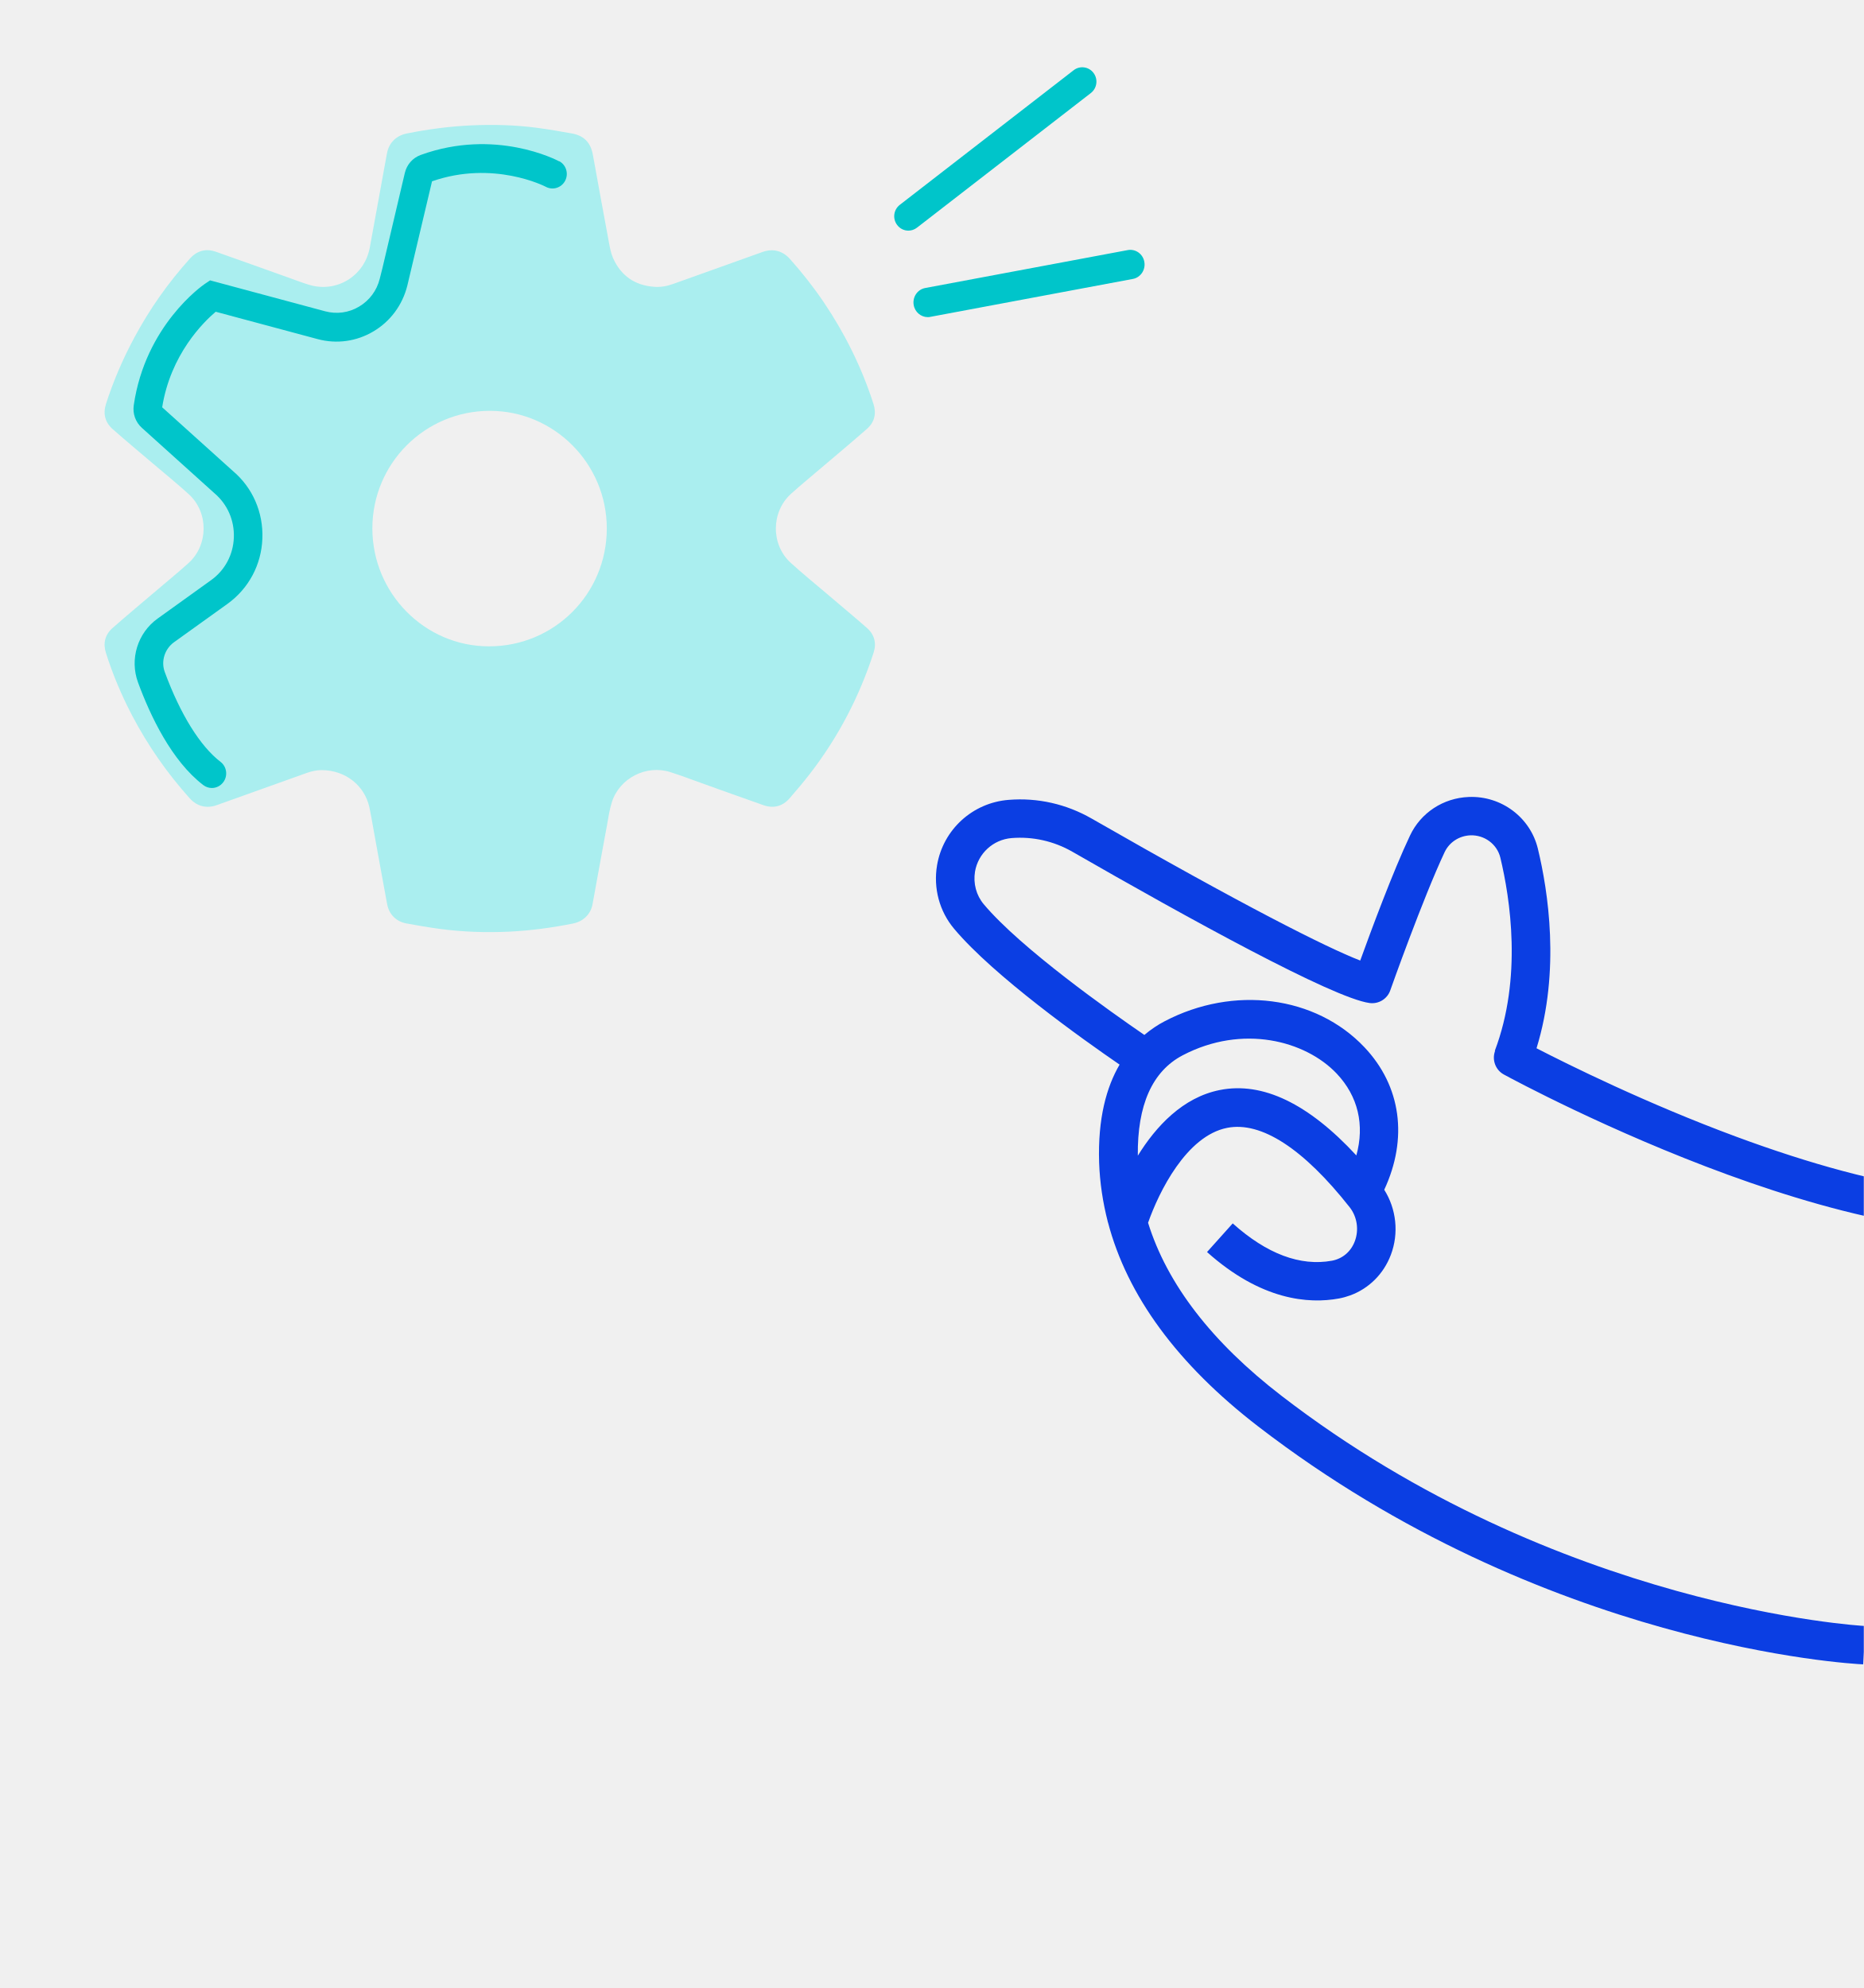
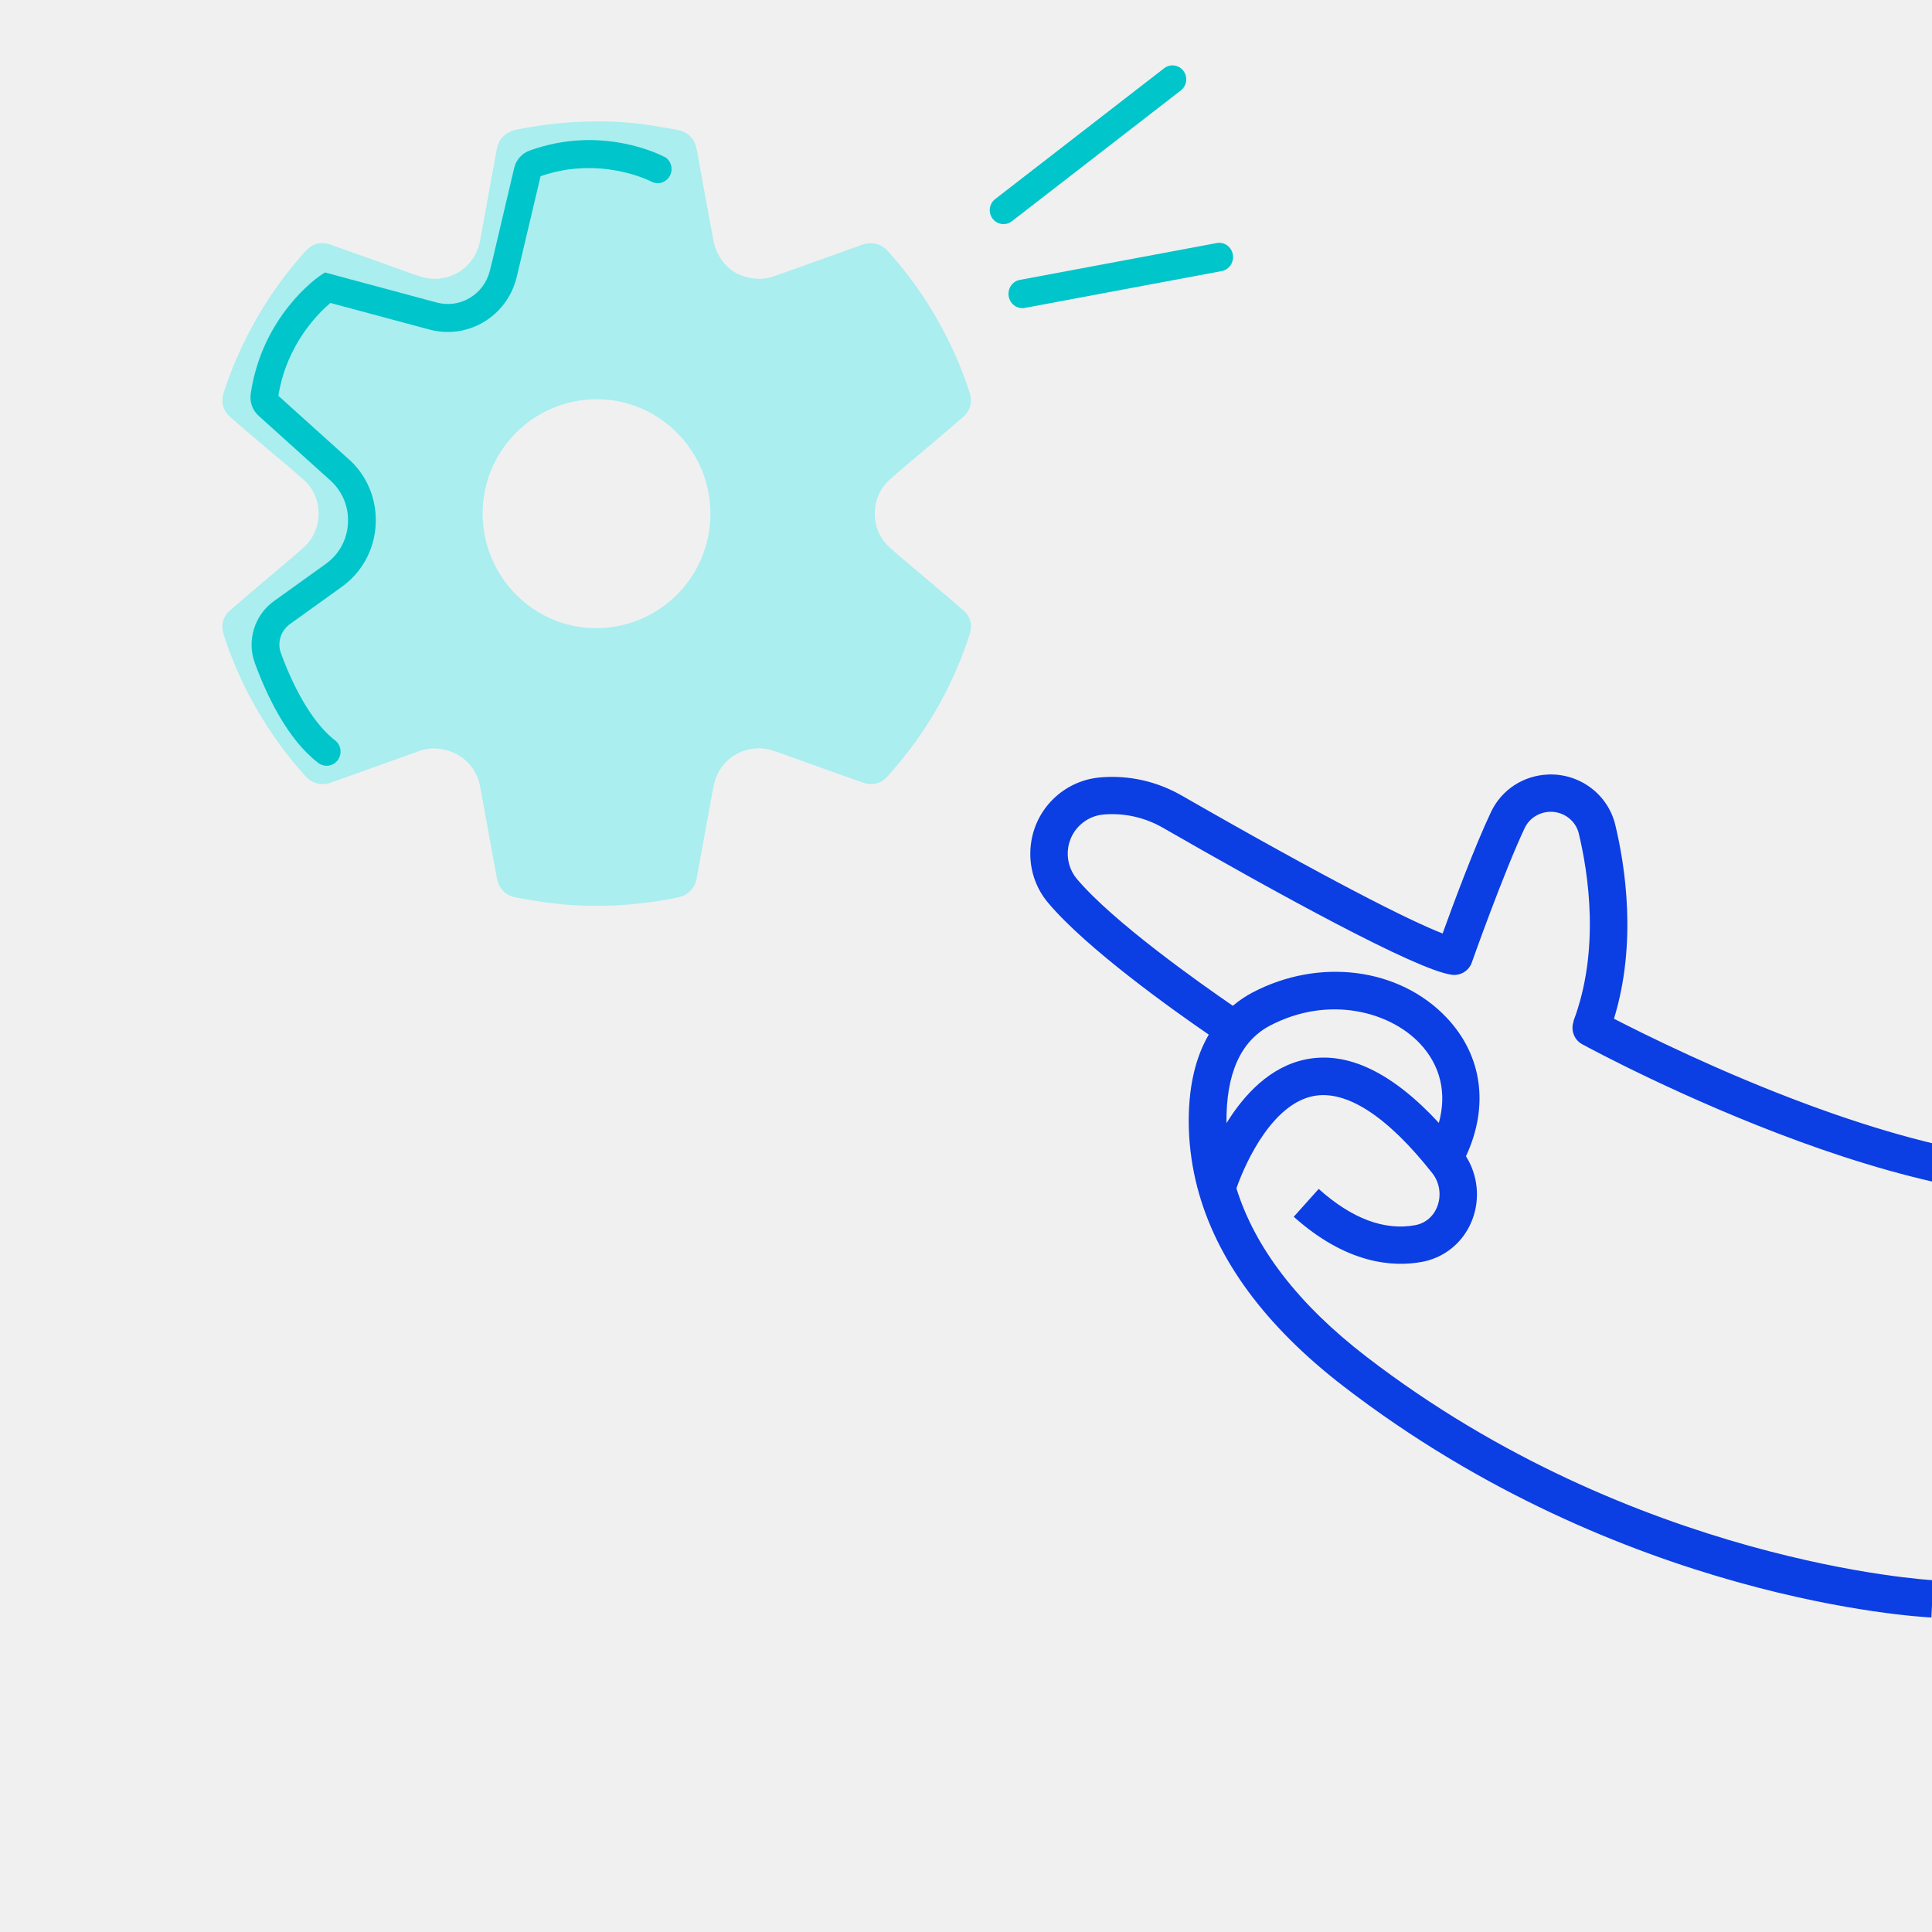
- <svg xmlns="http://www.w3.org/2000/svg" viewBox="0 0 60 64" fill="none">
-   <g clip-path="url(#clip0_8331_18520)">
-     <path d="M48.131 33.83C48.022 34.117 48.143 34.445 48.411 34.591C48.928 34.873 60.974 41.366 66.829 39.221C66.901 39.194 66.974 39.167 67.045 39.135L66.568 37.991C64.442 38.873 60.754 38.392 55.899 36.596C52.994 35.521 50.467 34.263 49.464 33.747C50.237 31.242 49.835 28.677 49.508 27.324C49.266 26.315 48.332 25.616 47.286 25.657C46.462 25.688 45.736 26.165 45.39 26.902C44.845 28.051 44.131 29.977 43.789 30.923C42.695 30.5 40.01 29.144 35.137 26.349C34.326 25.885 33.407 25.675 32.473 25.75C31.311 25.84 30.361 26.706 30.166 27.855C30.042 28.592 30.241 29.34 30.72 29.906C31.995 31.423 34.858 33.461 36.042 34.273C35.621 34.994 35.339 36.004 35.383 37.418C35.405 38.069 35.502 38.709 35.664 39.339C35.664 39.339 35.66 39.346 35.661 39.349L35.667 39.347C36.287 41.714 37.904 43.919 40.504 45.922C49.715 53.013 59.564 53.563 59.98 53.581L60.041 52.346C59.944 52.343 50.156 51.787 41.263 44.942C39.011 43.21 37.572 41.338 36.959 39.365C37.305 38.378 38.191 36.567 39.506 36.309C40.599 36.093 41.962 36.978 43.449 38.865C43.69 39.172 43.753 39.594 43.614 39.961C43.487 40.297 43.219 40.521 42.88 40.586C41.859 40.772 40.782 40.369 39.684 39.385L38.857 40.307C40.6 41.866 42.129 41.982 43.106 41.802C43.23 41.779 43.352 41.744 43.469 41.702C44.065 41.483 44.541 41.016 44.775 40.396C45.038 39.703 44.952 38.92 44.562 38.302C45.331 36.649 45.109 34.967 43.924 33.714C42.357 32.057 39.71 31.713 37.488 32.88C37.274 32.991 37.054 33.137 36.84 33.318C35.762 32.579 32.867 30.536 31.669 29.11C31.426 28.82 31.326 28.438 31.388 28.059C31.489 27.472 31.972 27.028 32.569 26.98C33.249 26.926 33.923 27.078 34.517 27.417C38.231 29.552 42.908 32.129 44.087 32.29C44.38 32.331 44.66 32.159 44.756 31.883C44.765 31.854 45.813 28.903 46.508 27.428C46.66 27.112 46.974 26.908 47.332 26.892C47.787 26.874 48.195 27.176 48.3 27.612C48.614 28.924 49.012 31.477 48.121 33.83L48.131 33.83ZM38.072 33.974C40.002 32.963 42.027 33.503 43.031 34.562C43.723 35.294 43.934 36.218 43.664 37.197C42.122 35.528 40.645 34.817 39.269 35.091C38.072 35.328 37.209 36.268 36.629 37.205C36.61 35.574 37.095 34.487 38.072 33.974Z" fill="#0B3EE3" />
-     <path d="M10.341 24.792C10.209 24.792 10.034 24.824 9.862 24.888C8.902 25.231 7.94 25.575 6.98 25.919C6.649 26.039 6.339 25.959 6.103 25.695C5.374 24.882 4.756 23.995 4.25 23.028C3.913 22.383 3.63 21.714 3.41 21.019C3.312 20.71 3.381 20.43 3.624 20.217C4.109 19.791 4.605 19.378 5.098 18.959C5.422 18.682 5.753 18.413 6.068 18.128C6.712 17.547 6.72 16.495 6.076 15.909C5.7 15.568 5.305 15.245 4.918 14.918C4.486 14.55 4.049 14.187 3.624 13.812C3.381 13.596 3.312 13.316 3.412 13.004C3.648 12.269 3.953 11.56 4.319 10.878C4.815 9.951 5.416 9.098 6.119 8.32C6.347 8.067 6.633 7.993 6.951 8.105C7.725 8.376 8.496 8.656 9.27 8.931C9.493 9.01 9.713 9.096 9.938 9.165C10.826 9.442 11.73 8.893 11.903 7.977C12.051 7.183 12.191 6.389 12.337 5.595C12.377 5.371 12.417 5.15 12.459 4.929C12.525 4.59 12.759 4.366 13.095 4.297C13.785 4.159 14.476 4.068 15.179 4.036C15.881 4.004 16.581 4.023 17.276 4.113C17.657 4.164 18.036 4.228 18.415 4.297C18.805 4.369 19.014 4.593 19.086 4.982C19.256 5.925 19.428 6.866 19.603 7.806C19.635 7.977 19.666 8.15 19.735 8.307C19.992 8.883 20.443 9.192 21.071 9.234C21.281 9.248 21.482 9.21 21.678 9.138C22.638 8.795 23.595 8.451 24.554 8.11C24.886 7.993 25.193 8.073 25.429 8.336C26.224 9.224 26.887 10.201 27.415 11.27C27.693 11.832 27.929 12.41 28.12 13.007C28.218 13.316 28.151 13.596 27.907 13.809C27.42 14.235 26.924 14.651 26.431 15.069C26.108 15.346 25.776 15.616 25.461 15.901C24.82 16.482 24.814 17.534 25.453 18.117C25.829 18.459 26.224 18.781 26.611 19.109C27.043 19.479 27.483 19.841 27.91 20.217C28.151 20.43 28.223 20.707 28.122 21.014C27.664 22.428 26.985 23.729 26.078 24.904C25.866 25.178 25.644 25.442 25.416 25.703C25.191 25.959 24.904 26.033 24.586 25.924C23.916 25.692 23.25 25.447 22.582 25.21C22.248 25.09 21.92 24.965 21.583 24.858C20.809 24.608 19.942 25.047 19.696 25.828C19.619 26.073 19.582 26.332 19.537 26.585C19.38 27.427 19.229 28.269 19.075 29.111C19.017 29.428 18.781 29.662 18.455 29.729C17.774 29.867 17.087 29.958 16.39 29.993C15.637 30.027 14.887 30.003 14.142 29.902C13.787 29.854 13.435 29.793 13.085 29.729C12.753 29.668 12.523 29.436 12.462 29.103C12.311 28.29 12.165 27.477 12.017 26.665C11.977 26.441 11.94 26.215 11.892 25.991C11.738 25.287 11.118 24.792 10.349 24.792H10.341ZM11.987 17.009C11.987 19.098 13.671 20.806 15.738 20.808C17.84 20.811 19.531 19.122 19.534 17.017C19.537 14.931 17.845 13.226 15.77 13.226C13.681 13.226 11.987 14.918 11.987 17.012V17.009Z" fill="#AAEEEF" />
-     <path d="M18.004 5.196C17.922 5.151 15.944 4.116 13.539 4.99C13.284 5.084 13.095 5.3 13.032 5.57L12.311 8.633L12.224 8.978C12.129 9.357 11.893 9.672 11.561 9.87C11.23 10.068 10.843 10.121 10.469 10.022L6.763 9.026L6.589 9.143C6.51 9.197 4.679 10.477 4.306 13.045C4.266 13.318 4.363 13.59 4.569 13.775L6.905 15.88C7.323 16.236 7.549 16.754 7.528 17.308C7.507 17.861 7.239 18.36 6.794 18.678L5.071 19.916C4.429 20.378 4.169 21.22 4.442 21.966C4.837 23.043 5.524 24.494 6.544 25.274C6.628 25.338 6.726 25.368 6.821 25.368C6.96 25.368 7.097 25.303 7.189 25.18C7.341 24.975 7.302 24.681 7.099 24.526C6.442 24.021 5.805 22.994 5.305 21.637C5.176 21.29 5.3 20.894 5.602 20.675L7.326 19.438C8.004 18.948 8.415 18.184 8.446 17.34C8.48 16.495 8.131 15.699 7.502 15.167L5.221 13.112C5.492 11.409 6.544 10.375 6.944 10.036L10.23 10.918C10.84 11.081 11.477 10.992 12.021 10.669C12.566 10.346 12.953 9.825 13.111 9.202L13.908 5.837C15.886 5.148 17.543 5.998 17.572 6.014C17.796 6.134 18.075 6.046 18.193 5.819C18.312 5.592 18.227 5.308 18.001 5.188L18.004 5.196Z" fill="#00C5CA" />
-     <path d="M35.116 2.996C35.317 2.84 35.356 2.552 35.203 2.348C35.051 2.145 34.764 2.105 34.563 2.261L28.967 6.594C28.766 6.75 28.727 7.038 28.881 7.242C28.969 7.361 29.105 7.425 29.243 7.425C29.34 7.425 29.436 7.393 29.52 7.329L35.116 2.996Z" fill="#00C5CA" />
-     <path d="M36.839 8.432C36.795 8.175 36.556 8.005 36.306 8.051L29.784 9.272C29.535 9.318 29.369 9.563 29.414 9.82C29.453 10.047 29.648 10.209 29.865 10.209C29.892 10.209 29.921 10.209 29.947 10.201L36.469 8.98C36.718 8.934 36.884 8.688 36.839 8.432Z" fill="#00C5CA" />
+ <svg xmlns="http://www.w3.org/2000/svg" viewBox="0 0 240 240" fill="none">
+   <g clip-path="url(#clip0_20371_23331)">
+     <path d="M195.491 126.862C195.082 127.939 195.535 129.169 196.541 129.715C198.478 130.772 243.651 155.124 265.606 147.077C265.879 146.977 266.152 146.877 266.417 146.755L264.628 142.467C256.655 145.772 242.827 143.969 224.621 137.233C213.726 133.205 204.249 128.484 200.491 126.55C203.388 117.158 201.879 107.54 200.655 102.465C199.746 98.682 196.243 96.061 192.323 96.212C189.234 96.331 186.511 98.12 185.212 100.882C183.169 105.19 180.489 112.413 179.207 115.961C175.106 114.374 165.036 109.29 146.764 98.808C143.721 97.069 140.273 96.281 136.773 96.563C132.414 96.9 128.853 100.145 128.123 104.454C127.655 107.221 128.402 110.024 130.199 112.147C134.979 117.834 145.718 125.478 150.157 128.523C148.577 131.228 147.518 135.014 147.686 140.316C147.768 142.758 148.131 145.159 148.739 147.519C148.739 147.519 148.726 147.548 148.73 147.559L148.751 147.551C151.076 156.426 157.141 164.695 166.89 172.208C201.432 198.799 238.364 200.86 239.926 200.93L240.153 196.299C239.789 196.284 203.084 194.202 169.736 168.532C161.29 162.038 155.895 155.018 153.593 147.618C154.894 143.916 158.215 137.125 163.147 136.158C167.245 135.348 172.355 138.666 177.931 145.743C178.838 146.894 179.073 148.476 178.552 149.853C178.076 151.115 177.071 151.953 175.799 152.197C171.969 152.896 167.933 151.384 163.813 147.692L160.714 151.151C167.25 156.998 172.982 157.431 176.647 156.755C177.111 156.672 177.571 156.54 178.007 156.38C180.244 155.561 182.026 153.807 182.905 151.483C183.893 148.884 183.568 145.951 182.108 143.631C184.991 137.433 184.157 131.127 179.715 126.428C173.837 120.215 163.912 118.922 155.578 123.298C154.778 123.715 153.953 124.265 153.149 124.942C149.108 122.172 138.251 114.51 133.757 109.162C132.848 108.073 132.47 106.642 132.703 105.222C133.081 103.02 134.896 101.354 137.134 101.176C139.683 100.971 142.209 101.541 144.436 102.813C158.367 110.82 175.905 120.483 180.325 121.087C181.422 121.242 182.473 120.597 182.835 119.562C182.869 119.451 186.796 108.384 189.405 102.855C189.973 101.671 191.152 100.905 192.493 100.846C194.201 100.776 195.732 101.908 196.124 103.544C197.302 108.464 198.795 118.038 195.454 126.863L195.491 126.862ZM157.77 127.402C165.007 123.612 172.6 125.637 176.365 129.608C178.96 132.352 179.753 135.819 178.739 139.49C172.955 133.231 167.417 130.564 162.258 131.59C157.769 132.481 154.533 136.003 152.359 139.519C152.288 133.403 154.106 129.325 157.77 127.402Z" fill="#0B3EE3" />
+     <path d="M53.78 92.97C53.283 92.97 52.627 93.09 51.981 93.329C48.382 94.618 44.774 95.907 41.176 97.196C39.933 97.646 38.77 97.346 37.885 96.357C35.152 93.309 32.836 89.982 30.937 86.355C29.675 83.937 28.611 81.429 27.786 78.822C27.419 77.663 27.677 76.614 28.591 75.814C30.41 74.216 32.269 72.667 34.118 71.098C35.331 70.059 36.573 69.05 37.756 67.981C40.172 65.803 40.202 61.856 37.786 59.658C36.374 58.379 34.894 57.17 33.442 55.941C31.822 54.562 30.182 53.203 28.591 51.795C27.677 50.985 27.419 49.936 27.796 48.767C28.681 46.01 29.824 43.352 31.196 40.794C33.054 37.317 35.311 34.12 37.945 31.202C38.8 30.253 39.873 29.973 41.066 30.393C43.969 31.412 46.861 32.461 49.764 33.49C50.599 33.79 51.424 34.11 52.269 34.369C55.599 35.408 58.988 33.35 59.635 29.913C60.191 26.936 60.718 23.958 61.265 20.981C61.414 20.141 61.563 19.312 61.722 18.483C61.97 17.214 62.845 16.375 64.108 16.115C66.692 15.595 69.286 15.256 71.921 15.136C74.555 15.016 77.179 15.086 79.783 15.425C81.215 15.615 82.636 15.855 84.057 16.115C85.519 16.385 86.304 17.224 86.572 18.683C87.209 22.22 87.855 25.747 88.511 29.274C88.63 29.913 88.749 30.563 89.008 31.152C89.972 33.31 91.662 34.469 94.017 34.629C94.803 34.679 95.558 34.539 96.294 34.269C99.892 32.98 103.48 31.692 107.079 30.413C108.321 29.973 109.474 30.273 110.359 31.262C113.341 34.589 115.826 38.256 117.804 42.263C118.848 44.371 119.733 46.539 120.448 48.777C120.816 49.936 120.568 50.985 119.653 51.785C117.824 53.383 115.965 54.942 114.116 56.511C112.904 57.55 111.661 58.559 110.478 59.628C108.073 61.806 108.053 65.753 110.449 67.941C111.86 69.22 113.341 70.429 114.792 71.658C116.413 73.046 118.063 74.405 119.663 75.814C120.568 76.614 120.836 77.653 120.458 78.802C118.739 84.107 116.194 88.983 112.794 93.389C111.999 94.418 111.164 95.408 110.309 96.387C109.464 97.346 108.391 97.626 107.198 97.216C104.683 96.347 102.188 95.428 99.683 94.538C98.431 94.089 97.198 93.619 95.936 93.219C93.033 92.28 89.783 93.929 88.859 96.856C88.57 97.776 88.431 98.745 88.262 99.694C87.676 102.851 87.109 106.009 86.532 109.166C86.314 110.355 85.429 111.234 84.207 111.484C81.652 112.004 79.077 112.343 76.463 112.473C73.64 112.603 70.827 112.513 68.034 112.133C66.702 111.954 65.38 111.724 64.068 111.484C62.825 111.254 61.961 110.385 61.732 109.136C61.165 106.089 60.619 103.041 60.062 99.994C59.913 99.154 59.774 98.305 59.595 97.466C59.018 94.828 56.692 92.97 53.81 92.97H53.78ZM59.953 63.784C59.953 71.618 66.265 78.022 74.018 78.032C81.9 78.042 88.242 71.708 88.252 63.814C88.262 55.991 81.92 49.596 74.137 49.596C66.304 49.596 59.953 55.941 59.953 63.794V63.784Z" fill="#AAEEEF" />
+     <path d="M82.514 19.484C82.209 19.314 74.79 15.435 65.773 18.712C64.816 19.063 64.106 19.875 63.869 20.887L61.166 32.372L60.84 33.665C60.485 35.088 59.597 36.27 58.354 37.012C57.111 37.754 55.661 37.954 54.26 37.583L40.36 33.845L39.709 34.286C39.413 34.486 32.547 39.287 31.146 48.918C30.998 49.94 31.363 50.962 32.132 51.654L40.893 59.551C42.461 60.884 43.31 62.828 43.231 64.902C43.152 66.977 42.145 68.851 40.478 70.043L34.016 74.683C31.609 76.417 30.633 79.574 31.659 82.37C33.138 86.409 35.713 91.851 39.541 94.777C39.857 95.017 40.222 95.128 40.577 95.128C41.1 95.128 41.613 94.887 41.958 94.426C42.53 93.654 42.382 92.552 41.623 91.971C39.156 90.077 36.769 86.228 34.894 81.137C34.411 79.835 34.875 78.351 36.009 77.53L42.471 72.89C45.016 71.056 46.555 68.189 46.674 65.022C46.802 61.856 45.49 58.869 43.132 56.875L34.579 49.168C35.595 42.785 39.541 38.906 41.041 37.633L53.362 40.941C55.651 41.552 58.038 41.221 60.081 40.008C62.123 38.796 63.573 36.842 64.165 34.507L67.154 21.889C74.573 19.304 80.788 22.491 80.896 22.551C81.735 23.002 82.781 22.671 83.225 21.819C83.669 20.967 83.353 19.905 82.504 19.454L82.514 19.484Z" fill="#00C5CA" />
+     <path d="M146.686 11.236C147.439 10.651 147.586 9.57 147.009 8.806C146.441 8.042 145.366 7.893 144.613 8.479L123.625 24.727C122.872 25.313 122.725 26.394 123.302 27.158C123.635 27.604 124.143 27.842 124.661 27.842C125.023 27.842 125.385 27.723 125.698 27.485L146.686 11.236Z" fill="#00C5CA" />
+     <path d="M153.148 31.619C152.981 30.656 152.085 30.018 151.15 30.191L126.69 34.769C125.755 34.941 125.135 35.862 125.303 36.825C125.45 37.675 126.179 38.283 126.996 38.283C127.094 38.283 127.202 38.283 127.301 38.253L151.76 33.675C152.695 33.502 153.315 32.581 153.148 31.619Z" fill="#00C5CA" />
  </g>
  <defs>
-     <clipPath id="clip0_8331_18520">
-       <rect width="59.733" height="64" fill="white" transform="translate(0.266724)" />
+     <clipPath id="clip0_20371_23331">
+       <rect width="224" height="240" fill="white" transform="translate(16)" />
    </clipPath>
  </defs>
</svg>
